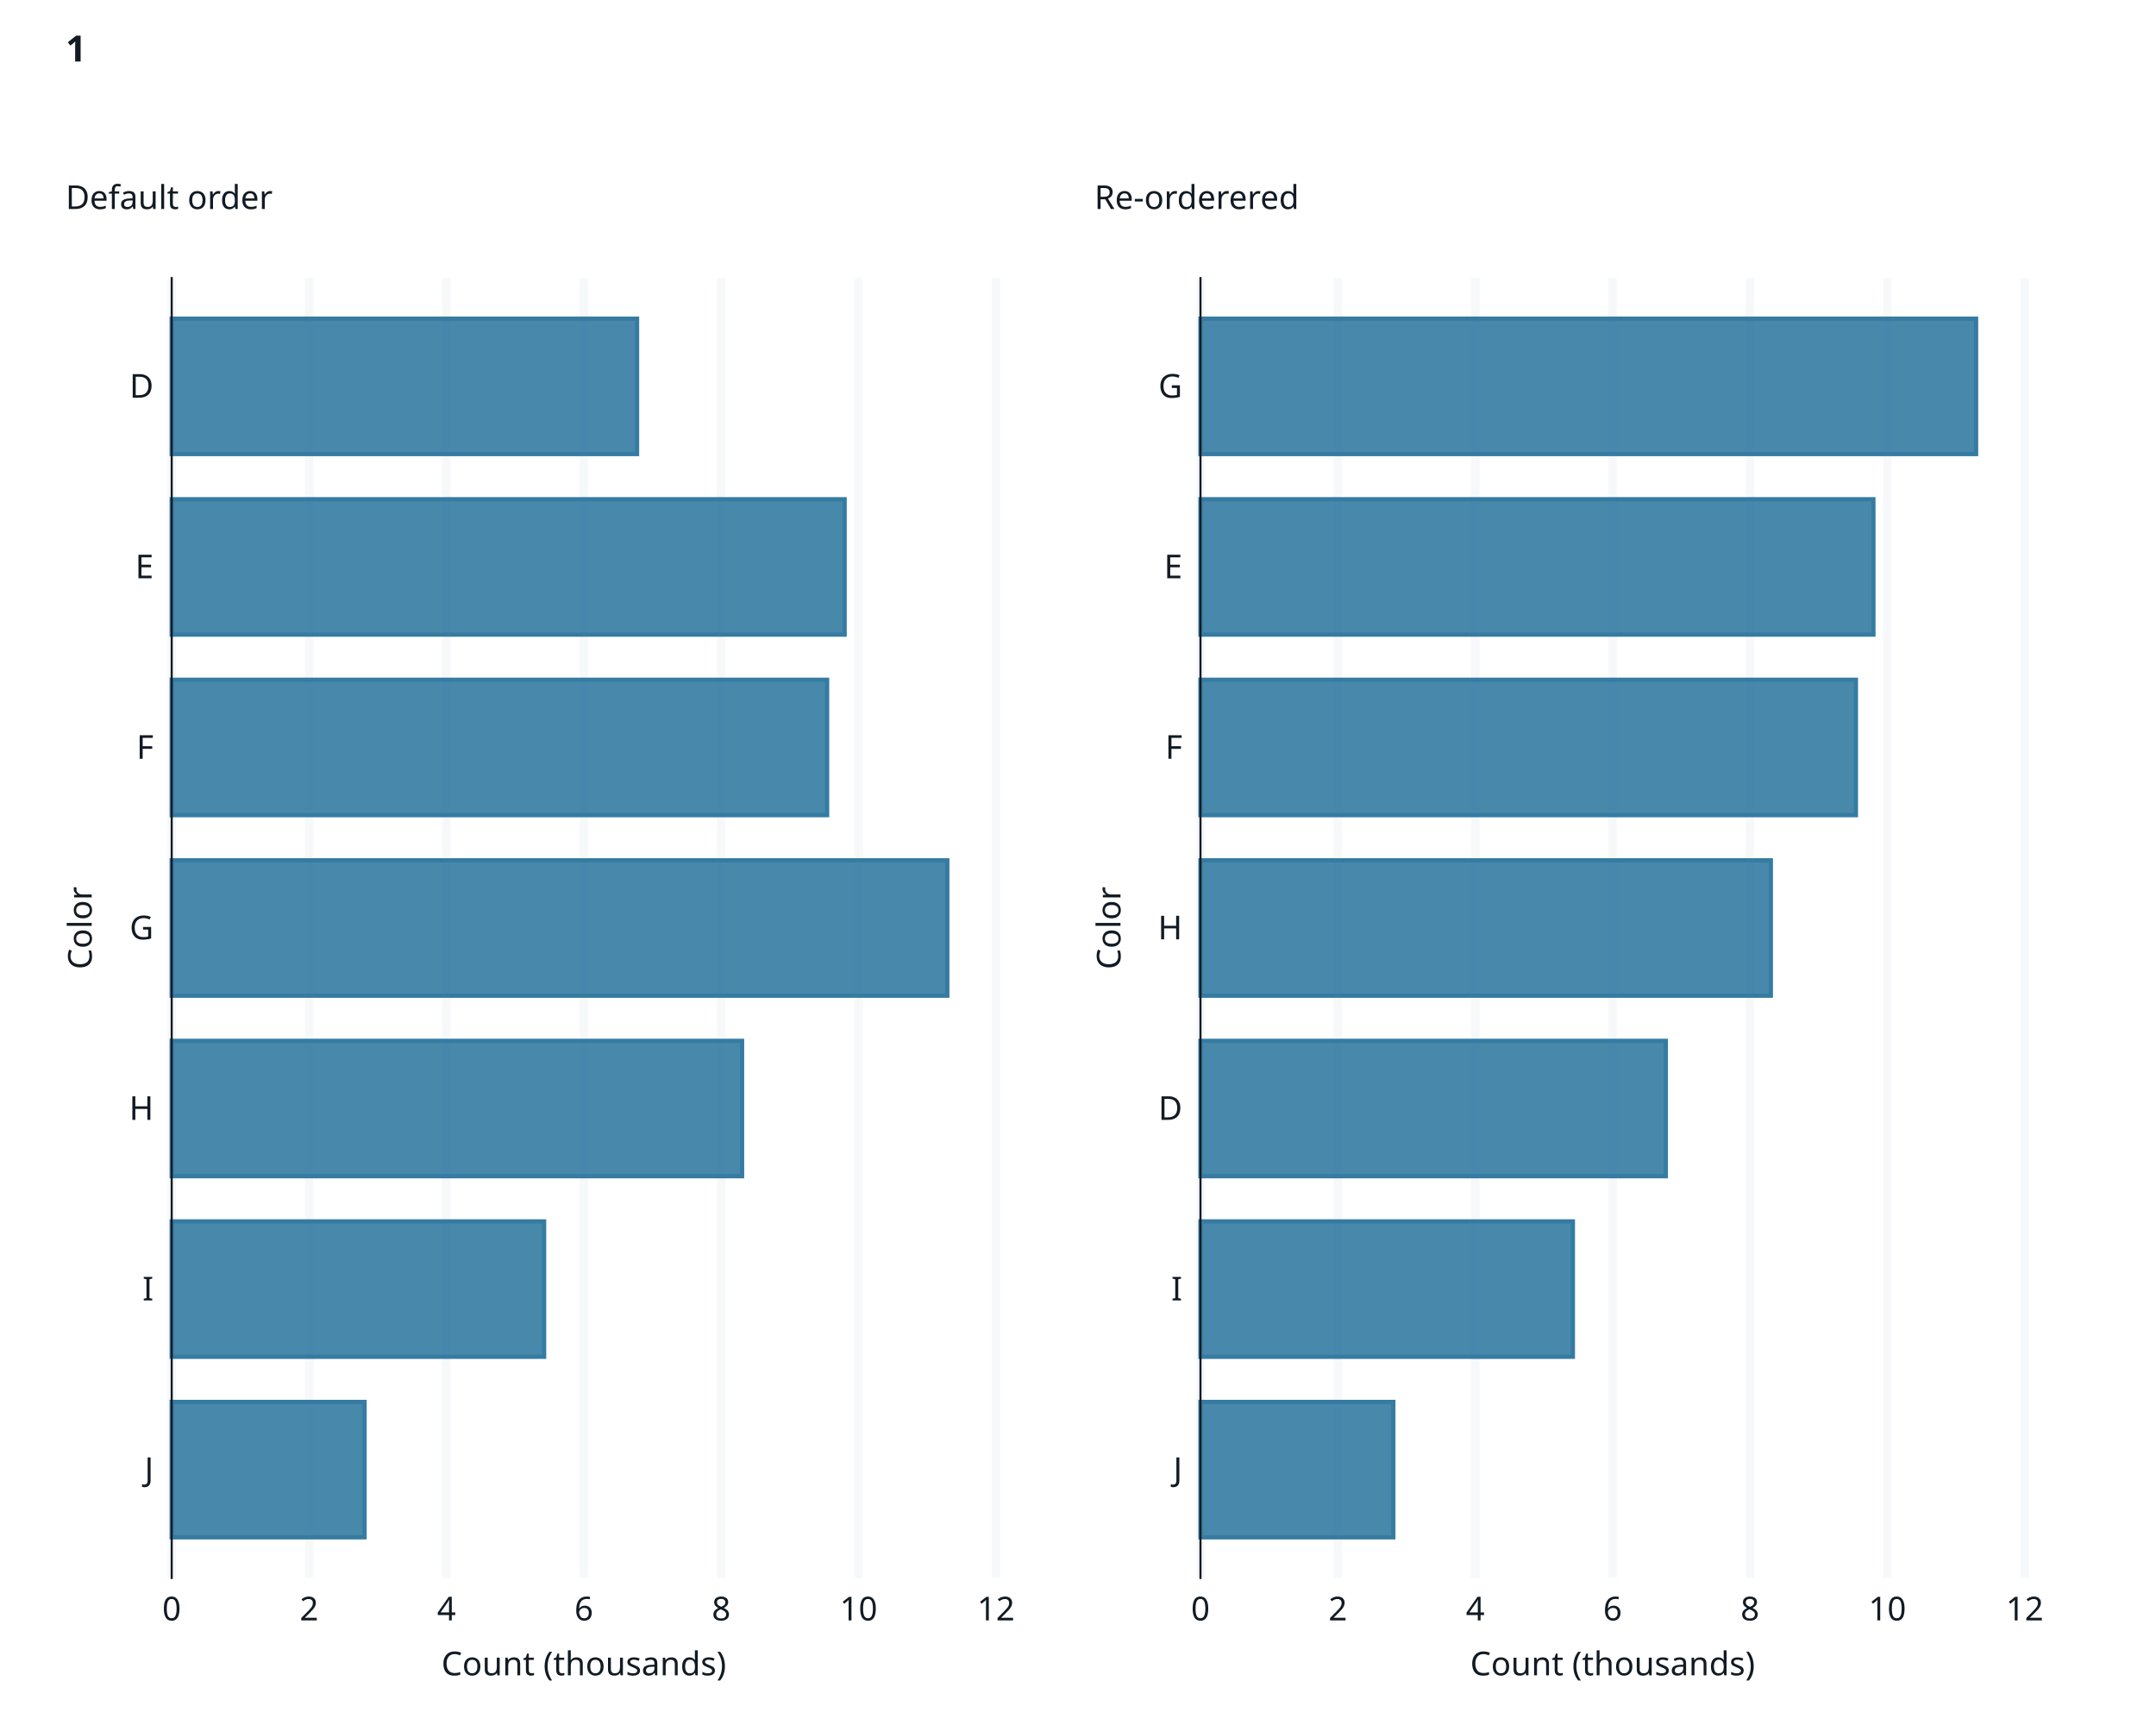
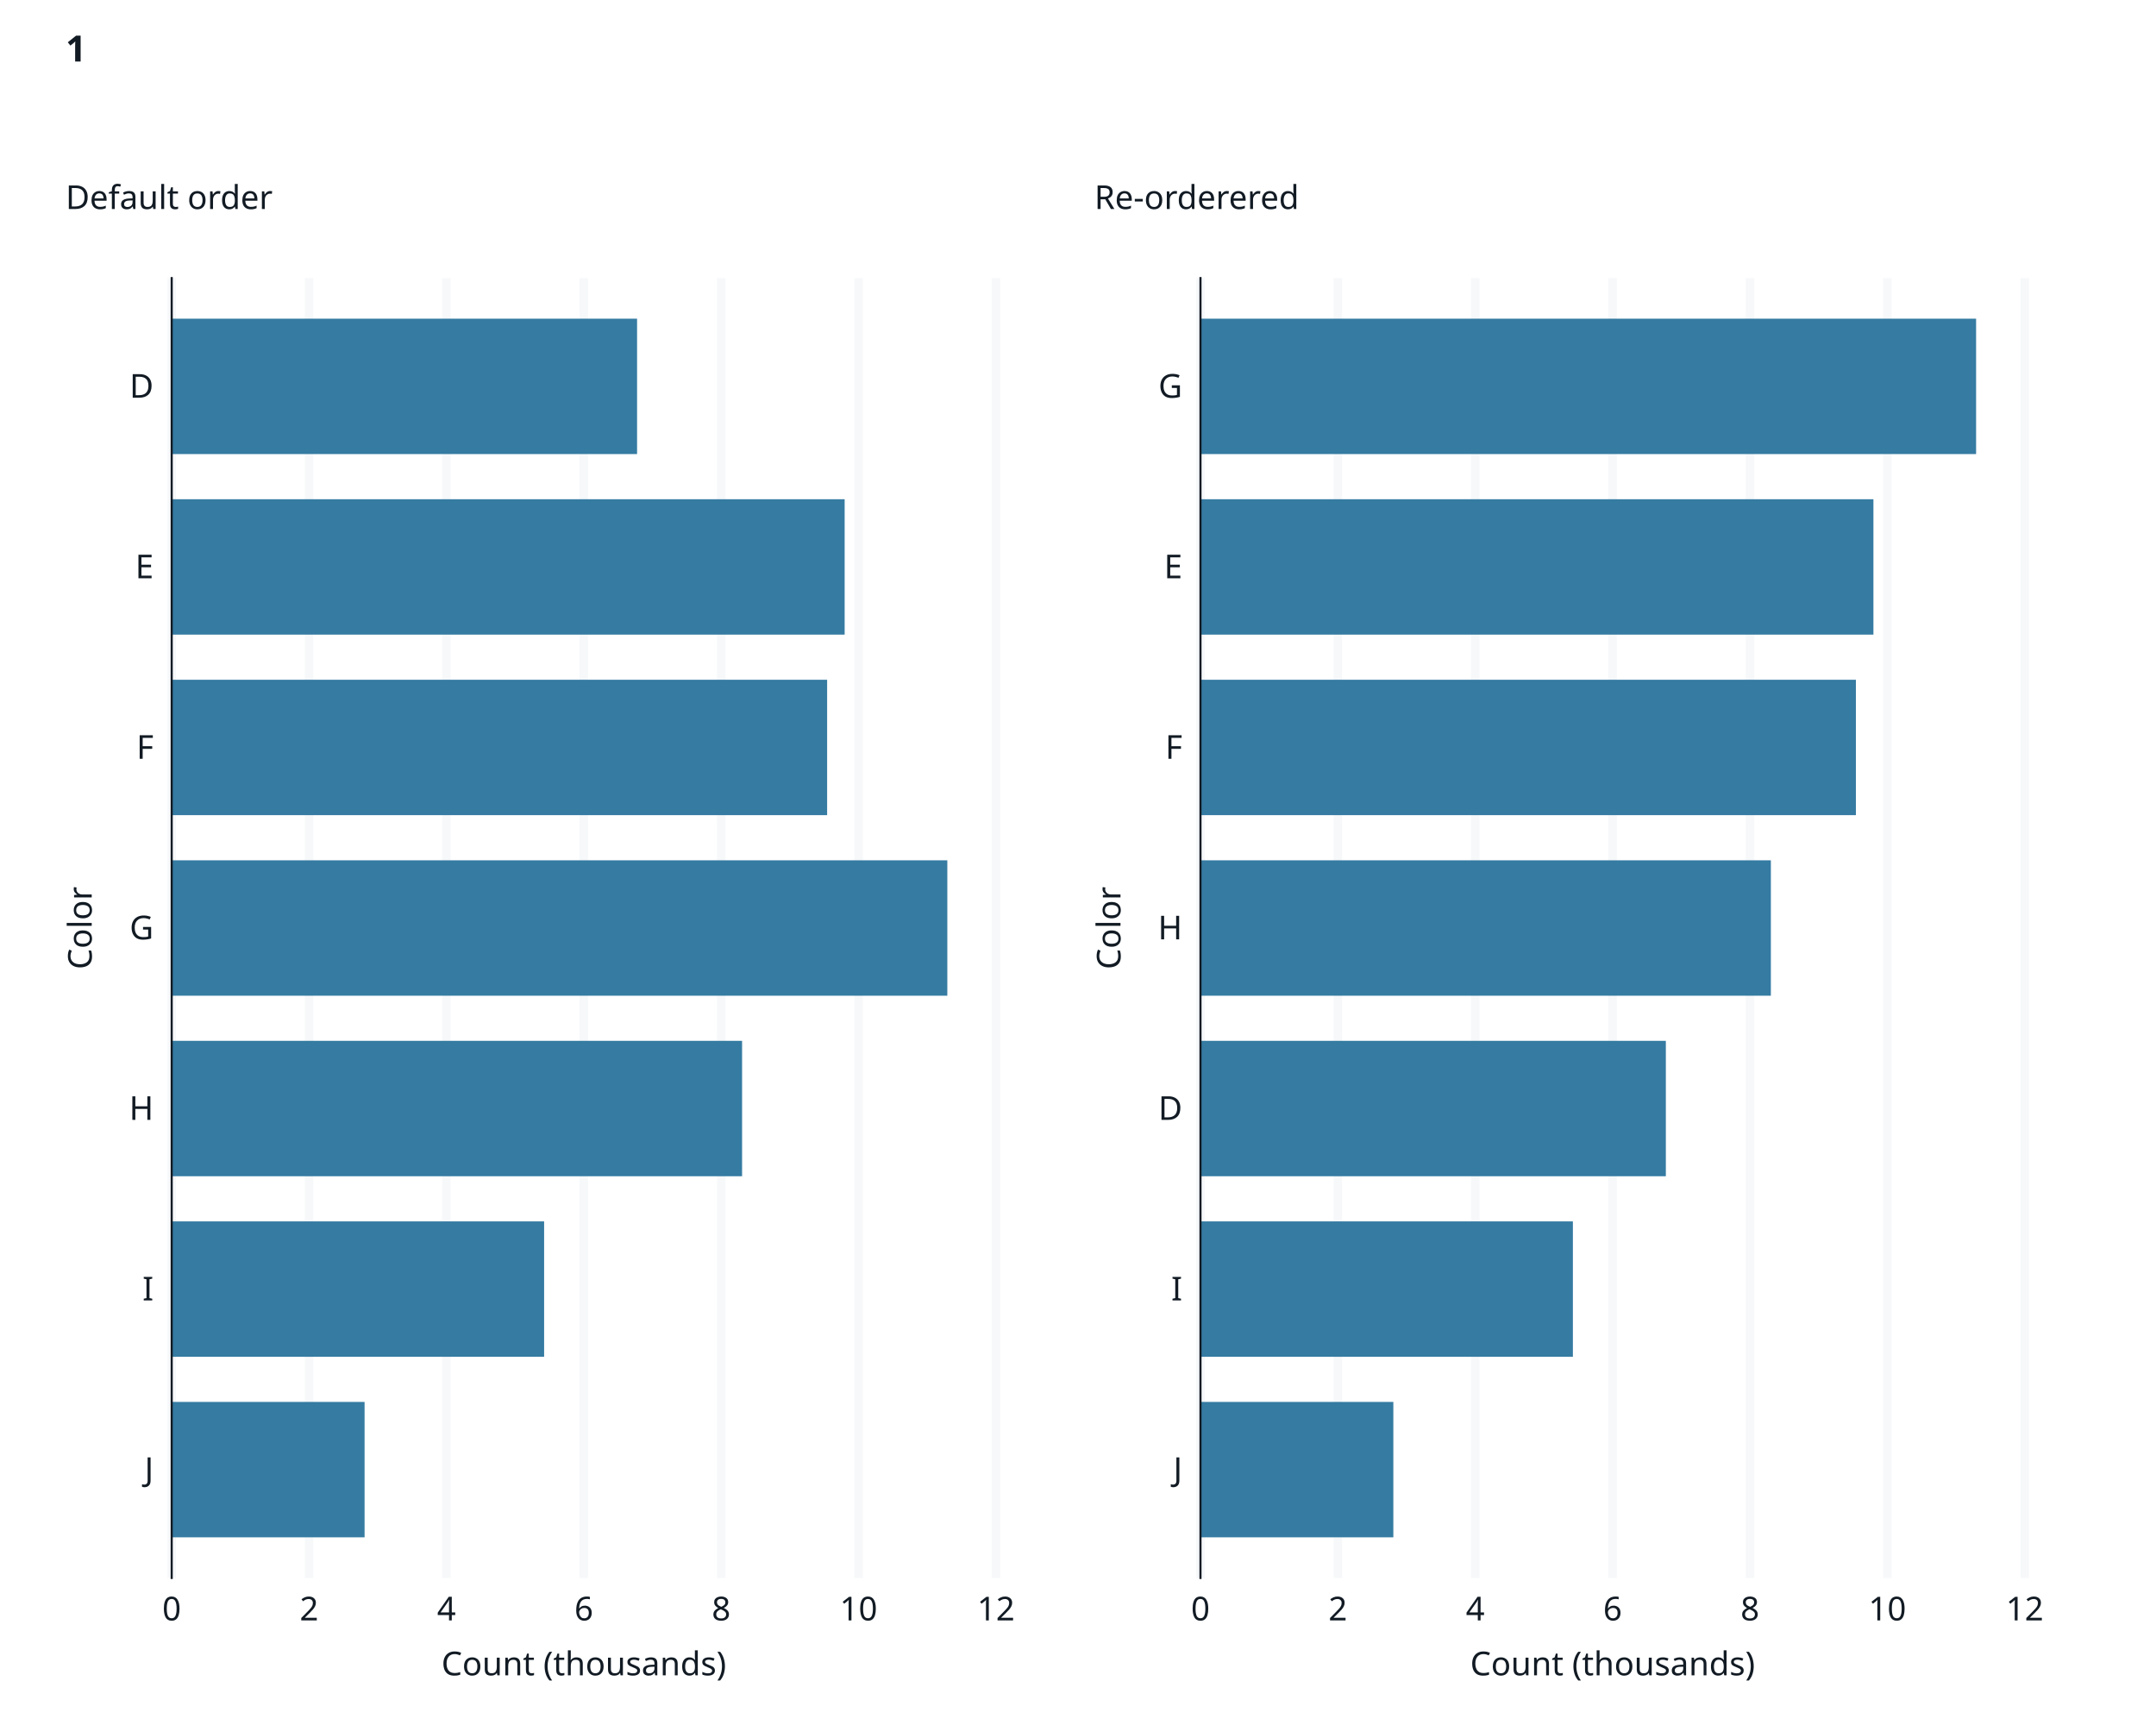
<svg xmlns="http://www.w3.org/2000/svg" class="svglite" data-engine-version="2.0" width="720.00pt" height="576.00pt" viewBox="0 0 720.00 576.00">
  <defs>
    <style type="text/css">
    .svglite line, .svglite polyline, .svglite polygon, .svglite path, .svglite rect, .svglite circle {
      fill: none;
      stroke: #000000;
      stroke-linecap: round;
      stroke-linejoin: round;
      stroke-miterlimit: 10.00;
    }
  </style>
  </defs>
  <rect width="100%" height="100%" style="stroke: none; fill: #FFFFFF;" />
  <defs>
    <clipPath id="cpMC4wMHw3MjAuMDB8MC4wMHw1NzYuMDA=">
      <rect x="0.00" y="0.00" width="720.00" height="576.00" />
    </clipPath>
  </defs>
  <g clip-path="url(#cpMC4wMHw3MjAuMDB8MC4wMHw1NzYuMDA=)">
    <rect x="0" y="0.00" width="720.00" height="576.00" style="stroke-width: 1.07; stroke: #FFFFFF; fill: #FFFFFF;" />
  </g>
  <defs>
    <clipPath id="cpNTcuMzR8Njc2LjE2fDkyLjg1fDUyNi45MA==">
      <rect x="57.34" y="92.85" width="618.82" height="434.05" />
    </clipPath>
  </defs>
  <g clip-path="url(#cpNTcuMzR8Njc2LjE2fDkyLjg1fDUyNi45MA==)">
</g>
  <g clip-path="url(#cpMC4wMHw3MjAuMDB8MC4wMHw1NzYuMDA=)">
</g>
  <defs>
    <clipPath id="cpMTAuOTZ8MzU0LjUyfDQ5LjIwfDU3Mi4zOA==">
      <rect x="10.96" y="49.20" width="343.56" height="523.19" />
    </clipPath>
  </defs>
  <g clip-path="url(#cpMTAuOTZ8MzU0LjUyfDQ5LjIwfDU3Mi4zOA==)">
    <rect x="10.96" y="49.20" width="343.56" height="523.19" style="stroke-width: 1.07; stroke: #FFFFFF; fill: #FFFFFF;" />
  </g>
  <g clip-path="url(#cpMC4wMHw3MjAuMDB8MC4wMHw1NzYuMDA=)">
+ </g>
+   <defs>
+     <clipPath id="cpMzU0LjUyfDY5OC4wOHw0OS4yMHw1NzIuMzg=">
+       <rect x="354.52" y="49.20" width="343.56" height="523.19" />
+     </clipPath>
+   </defs>
+   <g clip-path="url(#cpMzU0LjUyfDY5OC4wOHw0OS4yMHw1NzIuMzg=)">
+     <rect x="354.52" y="49.20" width="343.56" height="523.19" style="stroke-width: 1.07; stroke: #FFFFFF; fill: #FFFFFF;" />
+   </g>
+   <g clip-path="url(#cpMC4wMHw3MjAuMDB8MC4wMHw1NzYuMDA=)">
    <rect x="57.34" y="92.85" width="275.26" height="434.05" style="stroke-width: 1.07; stroke: #FFFFFF; fill: #FFFFFF;" />
    <polyline points="57.34,490.73 332.60,490.73 " style="stroke-width: 2.84; stroke: none; stroke-linecap: butt;" />
    <polyline points="57.34,430.44 332.60,430.44 " style="stroke-width: 2.84; stroke: none; stroke-linecap: butt;" />
    <polyline points="57.34,370.16 332.60,370.16 " style="stroke-width: 2.84; stroke: none; stroke-linecap: butt;" />
    <polyline points="57.34,309.87 332.60,309.87 " style="stroke-width: 2.84; stroke: none; stroke-linecap: butt;" />
    <polyline points="57.34,249.59 332.60,249.59 " style="stroke-width: 2.84; stroke: none; stroke-linecap: butt;" />
    <polyline points="57.34,189.30 332.60,189.30 " style="stroke-width: 2.84; stroke: none; stroke-linecap: butt;" />
    <polyline points="57.34,129.02 332.60,129.02 " style="stroke-width: 2.84; stroke: none; stroke-linecap: butt;" />
    <polyline points="57.34,526.90 57.34,92.85 " style="stroke-width: 2.84; stroke: #F6F8FA; stroke-linecap: butt;" />
    <polyline points="103.22,526.90 103.22,92.85 " style="stroke-width: 2.84; stroke: #F6F8FA; stroke-linecap: butt;" />
    <polyline points="149.10,526.90 149.10,92.85 " style="stroke-width: 2.84; stroke: #F6F8FA; stroke-linecap: butt;" />
    <polyline points="194.97,526.90 194.97,92.85 " style="stroke-width: 2.84; stroke: #F6F8FA; stroke-linecap: butt;" />
    <polyline points="240.85,526.90 240.85,92.85 " style="stroke-width: 2.84; stroke: #F6F8FA; stroke-linecap: butt;" />
    <polyline points="286.73,526.90 286.73,92.85 " style="stroke-width: 2.84; stroke: #F6F8FA; stroke-linecap: butt;" />
    <polyline points="332.60,526.90 332.60,92.85 " style="stroke-width: 2.84; stroke: #F6F8FA; stroke-linecap: butt;" />
-     <rect x="57.34" y="106.41" width="155.41" height="45.21" style="stroke-width: 1.41; stroke: #357BA2; stroke-linecap: butt; stroke-linejoin: miter; fill: #357BA2; fill-opacity: 0.90;" />
-     <rect x="57.34" y="166.70" width="224.73" height="45.21" style="stroke-width: 1.41; stroke: #357BA2; stroke-linecap: butt; stroke-linejoin: miter; fill: #357BA2; fill-opacity: 0.90;" />
-     <rect x="57.34" y="226.98" width="218.88" height="45.21" style="stroke-width: 1.41; stroke: #357BA2; stroke-linecap: butt; stroke-linejoin: miter; fill: #357BA2; fill-opacity: 0.90;" />
-     <rect x="57.34" y="287.27" width="259.02" height="45.21" style="stroke-width: 1.41; stroke: #357BA2; stroke-linecap: butt; stroke-linejoin: miter; fill: #357BA2; fill-opacity: 0.90;" />
-     <rect x="57.34" y="347.55" width="190.48" height="45.21" style="stroke-width: 1.41; stroke: #357BA2; stroke-linecap: butt; stroke-linejoin: miter; fill: #357BA2; fill-opacity: 0.90;" />
-     <rect x="57.34" y="407.84" width="124.37" height="45.21" style="stroke-width: 1.41; stroke: #357BA2; stroke-linecap: butt; stroke-linejoin: miter; fill: #357BA2; fill-opacity: 0.90;" />
-     <rect x="57.34" y="468.12" width="64.41" height="45.21" style="stroke-width: 1.41; stroke: #357BA2; stroke-linecap: butt; stroke-linejoin: miter; fill: #357BA2; fill-opacity: 0.90;" />
+     <rect x="57.34" y="106.41" width="155.41" height="45.21" style="stroke-width: 0.00; stroke: #357BA2; stroke-linecap: butt; stroke-linejoin: miter; fill: #357BA2;" />
+     <rect x="57.34" y="166.70" width="224.73" height="45.21" style="stroke-width: 0.00; stroke: #357BA2; stroke-linecap: butt; stroke-linejoin: miter; fill: #357BA2;" />
+     <rect x="57.34" y="226.98" width="218.88" height="45.21" style="stroke-width: 0.00; stroke: #357BA2; stroke-linecap: butt; stroke-linejoin: miter; fill: #357BA2;" />
+     <rect x="57.34" y="287.27" width="259.02" height="45.21" style="stroke-width: 0.00; stroke: #357BA2; stroke-linecap: butt; stroke-linejoin: miter; fill: #357BA2;" />
+     <rect x="57.34" y="347.55" width="190.48" height="45.21" style="stroke-width: 0.00; stroke: #357BA2; stroke-linecap: butt; stroke-linejoin: miter; fill: #357BA2;" />
+     <rect x="57.34" y="407.84" width="124.37" height="45.21" style="stroke-width: 0.00; stroke: #357BA2; stroke-linecap: butt; stroke-linejoin: miter; fill: #357BA2;" />
+     <rect x="57.34" y="468.12" width="64.41" height="45.21" style="stroke-width: 0.00; stroke: #357BA2; stroke-linecap: butt; stroke-linejoin: miter; fill: #357BA2;" />
    <polyline points="57.34,526.90 57.34,92.85 " style="stroke-width: 0.70; stroke: #121B24; stroke-linecap: square;" />
    <text x="51.29" y="494.51" text-anchor="end" style="font-size: 11.00px; fill: #121B24; font-family: sans;" textLength="5.50px" lengthAdjust="spacingAndGlyphs">J</text>
    <text x="51.29" y="434.23" text-anchor="end" style="font-size: 11.00px; fill: #121B24; font-family: sans;" textLength="3.06px" lengthAdjust="spacingAndGlyphs">I</text>
    <text x="51.29" y="373.94" text-anchor="end" style="font-size: 11.00px; fill: #121B24; font-family: sans;" textLength="7.95px" lengthAdjust="spacingAndGlyphs">H</text>
    <text x="51.29" y="313.66" text-anchor="end" style="font-size: 11.00px; fill: #121B24; font-family: sans;" textLength="8.56px" lengthAdjust="spacingAndGlyphs">G</text>
    <text x="51.29" y="253.37" text-anchor="end" style="font-size: 11.00px; fill: #121B24; font-family: sans;" textLength="6.72px" lengthAdjust="spacingAndGlyphs">F</text>
    <text x="51.29" y="193.09" text-anchor="end" style="font-size: 11.00px; fill: #121B24; font-family: sans;" textLength="7.34px" lengthAdjust="spacingAndGlyphs">E</text>
    <text x="51.29" y="132.80" text-anchor="end" style="font-size: 11.00px; fill: #121B24; font-family: sans;" textLength="7.95px" lengthAdjust="spacingAndGlyphs">D</text>
    <polyline points="54.03,490.73 57.34,490.73 " style="stroke-width: 0.70; stroke: none; stroke-linecap: butt;" />
    <polyline points="54.03,430.44 57.34,430.44 " style="stroke-width: 0.70; stroke: none; stroke-linecap: butt;" />
    <polyline points="54.03,370.16 57.34,370.16 " style="stroke-width: 0.70; stroke: none; stroke-linecap: butt;" />
    <polyline points="54.03,309.87 57.34,309.87 " style="stroke-width: 0.70; stroke: none; stroke-linecap: butt;" />
    <polyline points="54.03,249.59 57.34,249.59 " style="stroke-width: 0.70; stroke: none; stroke-linecap: butt;" />
    <polyline points="54.03,189.30 57.34,189.30 " style="stroke-width: 0.70; stroke: none; stroke-linecap: butt;" />
    <polyline points="54.03,129.02 57.34,129.02 " style="stroke-width: 0.70; stroke: none; stroke-linecap: butt;" />
    <polyline points="57.34,526.90 332.60,526.90 " style="stroke-width: 0.70; stroke: none; stroke-linecap: square;" />
    <polyline points="57.34,530.21 57.34,526.90 " style="stroke-width: 0.70; stroke: none; stroke-linecap: butt;" />
    <polyline points="103.22,530.21 103.22,526.90 " style="stroke-width: 0.70; stroke: none; stroke-linecap: butt;" />
    <polyline points="149.10,530.21 149.10,526.90 " style="stroke-width: 0.70; stroke: none; stroke-linecap: butt;" />
    <polyline points="194.97,530.21 194.97,526.90 " style="stroke-width: 0.70; stroke: none; stroke-linecap: butt;" />
    <polyline points="240.85,530.21 240.85,526.90 " style="stroke-width: 0.70; stroke: none; stroke-linecap: butt;" />
    <polyline points="286.73,530.21 286.73,526.90 " style="stroke-width: 0.70; stroke: none; stroke-linecap: butt;" />
    <polyline points="332.60,530.21 332.60,526.90 " style="stroke-width: 0.70; stroke: none; stroke-linecap: butt;" />
    <text x="57.34" y="541.07" text-anchor="middle" style="font-size: 11.00px; fill: #121B24; font-family: sans;" textLength="6.12px" lengthAdjust="spacingAndGlyphs">0</text>
    <text x="103.22" y="541.07" text-anchor="middle" style="font-size: 11.00px; fill: #121B24; font-family: sans;" textLength="6.12px" lengthAdjust="spacingAndGlyphs">2</text>
    <text x="149.10" y="541.07" text-anchor="middle" style="font-size: 11.00px; fill: #121B24; font-family: sans;" textLength="6.12px" lengthAdjust="spacingAndGlyphs">4</text>
    <text x="194.97" y="541.07" text-anchor="middle" style="font-size: 11.00px; fill: #121B24; font-family: sans;" textLength="6.12px" lengthAdjust="spacingAndGlyphs">6</text>
    <text x="240.85" y="541.07" text-anchor="middle" style="font-size: 11.00px; fill: #121B24; font-family: sans;" textLength="6.12px" lengthAdjust="spacingAndGlyphs">8</text>
    <text x="286.73" y="541.07" text-anchor="middle" style="font-size: 11.00px; fill: #121B24; font-family: sans;" textLength="12.24px" lengthAdjust="spacingAndGlyphs">10</text>
    <text x="332.60" y="541.07" text-anchor="middle" style="font-size: 11.00px; fill: #121B24; font-family: sans;" textLength="12.24px" lengthAdjust="spacingAndGlyphs">12</text>
    <text x="194.97" y="559.41" text-anchor="middle" style="font-size: 11.00px; fill: #121B24; font-family: sans;" textLength="90.51px" lengthAdjust="spacingAndGlyphs">Count (thousands)</text>
    <text transform="translate(30.63,309.87) rotate(-90)" text-anchor="middle" style="font-size: 11.00px; fill: #121B24; font-family: sans;" textLength="26.29px" lengthAdjust="spacingAndGlyphs">Color</text>
    <text x="21.92" y="57.91" style="font-size: 11.00px; fill: #121B24; font-family: sans;" textLength="0.00px" lengthAdjust="spacingAndGlyphs" />
    <text x="21.92" y="69.79" style="font-size: 11.00px; fill: #121B24; font-family: sans;" textLength="63.59px" lengthAdjust="spacingAndGlyphs">Default order</text>
-   </g>
-   <defs>
-     <clipPath id="cpMzU0LjUyfDY5OC4wOHw0OS4yMHw1NzIuMzg=">
-       <rect x="354.52" y="49.20" width="343.56" height="523.19" />
-     </clipPath>
-   </defs>
-   <g clip-path="url(#cpMzU0LjUyfDY5OC4wOHw0OS4yMHw1NzIuMzg=)">
-     <rect x="354.52" y="49.20" width="343.56" height="523.19" style="stroke-width: 1.07; stroke: #FFFFFF; fill: #FFFFFF;" />
-   </g>
-   <g clip-path="url(#cpMC4wMHw3MjAuMDB8MC4wMHw1NzYuMDA=)">
    <rect x="400.90" y="92.85" width="275.26" height="434.05" style="stroke-width: 1.07; stroke: #FFFFFF; fill: #FFFFFF;" />
    <polyline points="400.90,490.73 676.16,490.73 " style="stroke-width: 2.84; stroke: none; stroke-linecap: butt;" />
    <polyline points="400.90,430.44 676.16,430.44 " style="stroke-width: 2.84; stroke: none; stroke-linecap: butt;" />
    <polyline points="400.90,370.16 676.16,370.16 " style="stroke-width: 2.84; stroke: none; stroke-linecap: butt;" />
    <polyline points="400.90,309.87 676.16,309.87 " style="stroke-width: 2.84; stroke: none; stroke-linecap: butt;" />
    <polyline points="400.90,249.59 676.16,249.59 " style="stroke-width: 2.84; stroke: none; stroke-linecap: butt;" />
    <polyline points="400.90,189.30 676.16,189.30 " style="stroke-width: 2.84; stroke: none; stroke-linecap: butt;" />
    <polyline points="400.90,129.02 676.16,129.02 " style="stroke-width: 2.84; stroke: none; stroke-linecap: butt;" />
    <polyline points="400.90,526.90 400.90,92.85 " style="stroke-width: 2.84; stroke: #F6F8FA; stroke-linecap: butt;" />
    <polyline points="446.78,526.90 446.78,92.85 " style="stroke-width: 2.84; stroke: #F6F8FA; stroke-linecap: butt;" />
    <polyline points="492.66,526.90 492.66,92.85 " style="stroke-width: 2.84; stroke: #F6F8FA; stroke-linecap: butt;" />
    <polyline points="538.53,526.90 538.53,92.85 " style="stroke-width: 2.84; stroke: #F6F8FA; stroke-linecap: butt;" />
    <polyline points="584.41,526.90 584.41,92.85 " style="stroke-width: 2.84; stroke: #F6F8FA; stroke-linecap: butt;" />
    <polyline points="630.29,526.90 630.29,92.85 " style="stroke-width: 2.84; stroke: #F6F8FA; stroke-linecap: butt;" />
    <polyline points="676.16,526.90 676.16,92.85 " style="stroke-width: 2.84; stroke: #F6F8FA; stroke-linecap: butt;" />
-     <rect x="400.90" y="347.55" width="155.41" height="45.21" style="stroke-width: 1.41; stroke: #357BA2; stroke-linecap: butt; stroke-linejoin: miter; fill: #357BA2; fill-opacity: 0.90;" />
-     <rect x="400.90" y="166.70" width="224.73" height="45.21" style="stroke-width: 1.41; stroke: #357BA2; stroke-linecap: butt; stroke-linejoin: miter; fill: #357BA2; fill-opacity: 0.90;" />
-     <rect x="400.90" y="226.98" width="218.88" height="45.21" style="stroke-width: 1.41; stroke: #357BA2; stroke-linecap: butt; stroke-linejoin: miter; fill: #357BA2; fill-opacity: 0.90;" />
-     <rect x="400.90" y="106.41" width="259.02" height="45.21" style="stroke-width: 1.41; stroke: #357BA2; stroke-linecap: butt; stroke-linejoin: miter; fill: #357BA2; fill-opacity: 0.90;" />
-     <rect x="400.90" y="287.27" width="190.48" height="45.21" style="stroke-width: 1.41; stroke: #357BA2; stroke-linecap: butt; stroke-linejoin: miter; fill: #357BA2; fill-opacity: 0.90;" />
-     <rect x="400.90" y="407.84" width="124.37" height="45.21" style="stroke-width: 1.41; stroke: #357BA2; stroke-linecap: butt; stroke-linejoin: miter; fill: #357BA2; fill-opacity: 0.90;" />
-     <rect x="400.90" y="468.12" width="64.41" height="45.21" style="stroke-width: 1.41; stroke: #357BA2; stroke-linecap: butt; stroke-linejoin: miter; fill: #357BA2; fill-opacity: 0.90;" />
+     <rect x="400.90" y="347.55" width="155.41" height="45.21" style="stroke-width: 0.00; stroke: #357BA2; stroke-linecap: butt; stroke-linejoin: miter; fill: #357BA2;" />
+     <rect x="400.90" y="166.70" width="224.73" height="45.21" style="stroke-width: 0.00; stroke: #357BA2; stroke-linecap: butt; stroke-linejoin: miter; fill: #357BA2;" />
+     <rect x="400.90" y="226.98" width="218.88" height="45.21" style="stroke-width: 0.00; stroke: #357BA2; stroke-linecap: butt; stroke-linejoin: miter; fill: #357BA2;" />
+     <rect x="400.90" y="106.41" width="259.02" height="45.21" style="stroke-width: 0.00; stroke: #357BA2; stroke-linecap: butt; stroke-linejoin: miter; fill: #357BA2;" />
+     <rect x="400.90" y="287.27" width="190.48" height="45.21" style="stroke-width: 0.00; stroke: #357BA2; stroke-linecap: butt; stroke-linejoin: miter; fill: #357BA2;" />
+     <rect x="400.90" y="407.84" width="124.37" height="45.21" style="stroke-width: 0.00; stroke: #357BA2; stroke-linecap: butt; stroke-linejoin: miter; fill: #357BA2;" />
+     <rect x="400.90" y="468.12" width="64.41" height="45.21" style="stroke-width: 0.00; stroke: #357BA2; stroke-linecap: butt; stroke-linejoin: miter; fill: #357BA2;" />
    <polyline points="400.90,526.90 400.90,92.85 " style="stroke-width: 0.70; stroke: #121B24; stroke-linecap: square;" />
    <text x="394.85" y="494.51" text-anchor="end" style="font-size: 11.00px; fill: #121B24; font-family: sans;" textLength="5.50px" lengthAdjust="spacingAndGlyphs">J</text>
    <text x="394.85" y="434.23" text-anchor="end" style="font-size: 11.00px; fill: #121B24; font-family: sans;" textLength="3.06px" lengthAdjust="spacingAndGlyphs">I</text>
    <text x="394.85" y="373.94" text-anchor="end" style="font-size: 11.00px; fill: #121B24; font-family: sans;" textLength="7.95px" lengthAdjust="spacingAndGlyphs">D</text>
    <text x="394.85" y="313.66" text-anchor="end" style="font-size: 11.00px; fill: #121B24; font-family: sans;" textLength="7.95px" lengthAdjust="spacingAndGlyphs">H</text>
    <text x="394.85" y="253.37" text-anchor="end" style="font-size: 11.00px; fill: #121B24; font-family: sans;" textLength="6.72px" lengthAdjust="spacingAndGlyphs">F</text>
    <text x="394.85" y="193.09" text-anchor="end" style="font-size: 11.00px; fill: #121B24; font-family: sans;" textLength="7.34px" lengthAdjust="spacingAndGlyphs">E</text>
    <text x="394.85" y="132.80" text-anchor="end" style="font-size: 11.00px; fill: #121B24; font-family: sans;" textLength="8.56px" lengthAdjust="spacingAndGlyphs">G</text>
    <polyline points="397.59,490.73 400.90,490.73 " style="stroke-width: 0.70; stroke: none; stroke-linecap: butt;" />
    <polyline points="397.59,430.44 400.90,430.44 " style="stroke-width: 0.70; stroke: none; stroke-linecap: butt;" />
    <polyline points="397.59,370.16 400.90,370.16 " style="stroke-width: 0.70; stroke: none; stroke-linecap: butt;" />
    <polyline points="397.59,309.87 400.90,309.87 " style="stroke-width: 0.70; stroke: none; stroke-linecap: butt;" />
    <polyline points="397.59,249.59 400.90,249.59 " style="stroke-width: 0.70; stroke: none; stroke-linecap: butt;" />
    <polyline points="397.59,189.30 400.90,189.30 " style="stroke-width: 0.70; stroke: none; stroke-linecap: butt;" />
    <polyline points="397.59,129.02 400.90,129.02 " style="stroke-width: 0.70; stroke: none; stroke-linecap: butt;" />
    <polyline points="400.90,526.90 676.16,526.90 " style="stroke-width: 0.70; stroke: none; stroke-linecap: square;" />
    <polyline points="400.90,530.21 400.90,526.90 " style="stroke-width: 0.70; stroke: none; stroke-linecap: butt;" />
    <polyline points="446.78,530.21 446.78,526.90 " style="stroke-width: 0.70; stroke: none; stroke-linecap: butt;" />
    <polyline points="492.66,530.21 492.66,526.90 " style="stroke-width: 0.70; stroke: none; stroke-linecap: butt;" />
    <polyline points="538.53,530.21 538.53,526.90 " style="stroke-width: 0.70; stroke: none; stroke-linecap: butt;" />
    <polyline points="584.41,530.21 584.41,526.90 " style="stroke-width: 0.70; stroke: none; stroke-linecap: butt;" />
    <polyline points="630.29,530.21 630.29,526.90 " style="stroke-width: 0.70; stroke: none; stroke-linecap: butt;" />
    <polyline points="676.16,530.21 676.16,526.90 " style="stroke-width: 0.70; stroke: none; stroke-linecap: butt;" />
    <text x="400.90" y="541.07" text-anchor="middle" style="font-size: 11.00px; fill: #121B24; font-family: sans;" textLength="6.12px" lengthAdjust="spacingAndGlyphs">0</text>
    <text x="446.78" y="541.07" text-anchor="middle" style="font-size: 11.00px; fill: #121B24; font-family: sans;" textLength="6.12px" lengthAdjust="spacingAndGlyphs">2</text>
    <text x="492.66" y="541.07" text-anchor="middle" style="font-size: 11.00px; fill: #121B24; font-family: sans;" textLength="6.12px" lengthAdjust="spacingAndGlyphs">4</text>
    <text x="538.53" y="541.07" text-anchor="middle" style="font-size: 11.00px; fill: #121B24; font-family: sans;" textLength="6.12px" lengthAdjust="spacingAndGlyphs">6</text>
    <text x="584.41" y="541.07" text-anchor="middle" style="font-size: 11.00px; fill: #121B24; font-family: sans;" textLength="6.12px" lengthAdjust="spacingAndGlyphs">8</text>
    <text x="630.29" y="541.07" text-anchor="middle" style="font-size: 11.00px; fill: #121B24; font-family: sans;" textLength="12.24px" lengthAdjust="spacingAndGlyphs">10</text>
    <text x="676.16" y="541.07" text-anchor="middle" style="font-size: 11.00px; fill: #121B24; font-family: sans;" textLength="12.24px" lengthAdjust="spacingAndGlyphs">12</text>
    <text x="538.53" y="559.41" text-anchor="middle" style="font-size: 11.00px; fill: #121B24; font-family: sans;" textLength="90.51px" lengthAdjust="spacingAndGlyphs">Count (thousands)</text>
    <text transform="translate(374.19,309.87) rotate(-90)" text-anchor="middle" style="font-size: 11.00px; fill: #121B24; font-family: sans;" textLength="26.29px" lengthAdjust="spacingAndGlyphs">Color</text>
    <text x="365.48" y="57.91" style="font-size: 11.00px; fill: #121B24; font-family: sans;" textLength="0.00px" lengthAdjust="spacingAndGlyphs" />
    <text x="365.48" y="69.79" style="font-size: 11.00px; fill: #121B24; font-family: sans;" textLength="65.43px" lengthAdjust="spacingAndGlyphs">Re-orderered</text>
    <text x="21.92" y="20.54" style="font-size: 12.10px; font-weight: bold; fill: #121B24; font-family: sans;" textLength="6.73px" lengthAdjust="spacingAndGlyphs">1</text>
  </g>
</svg>
